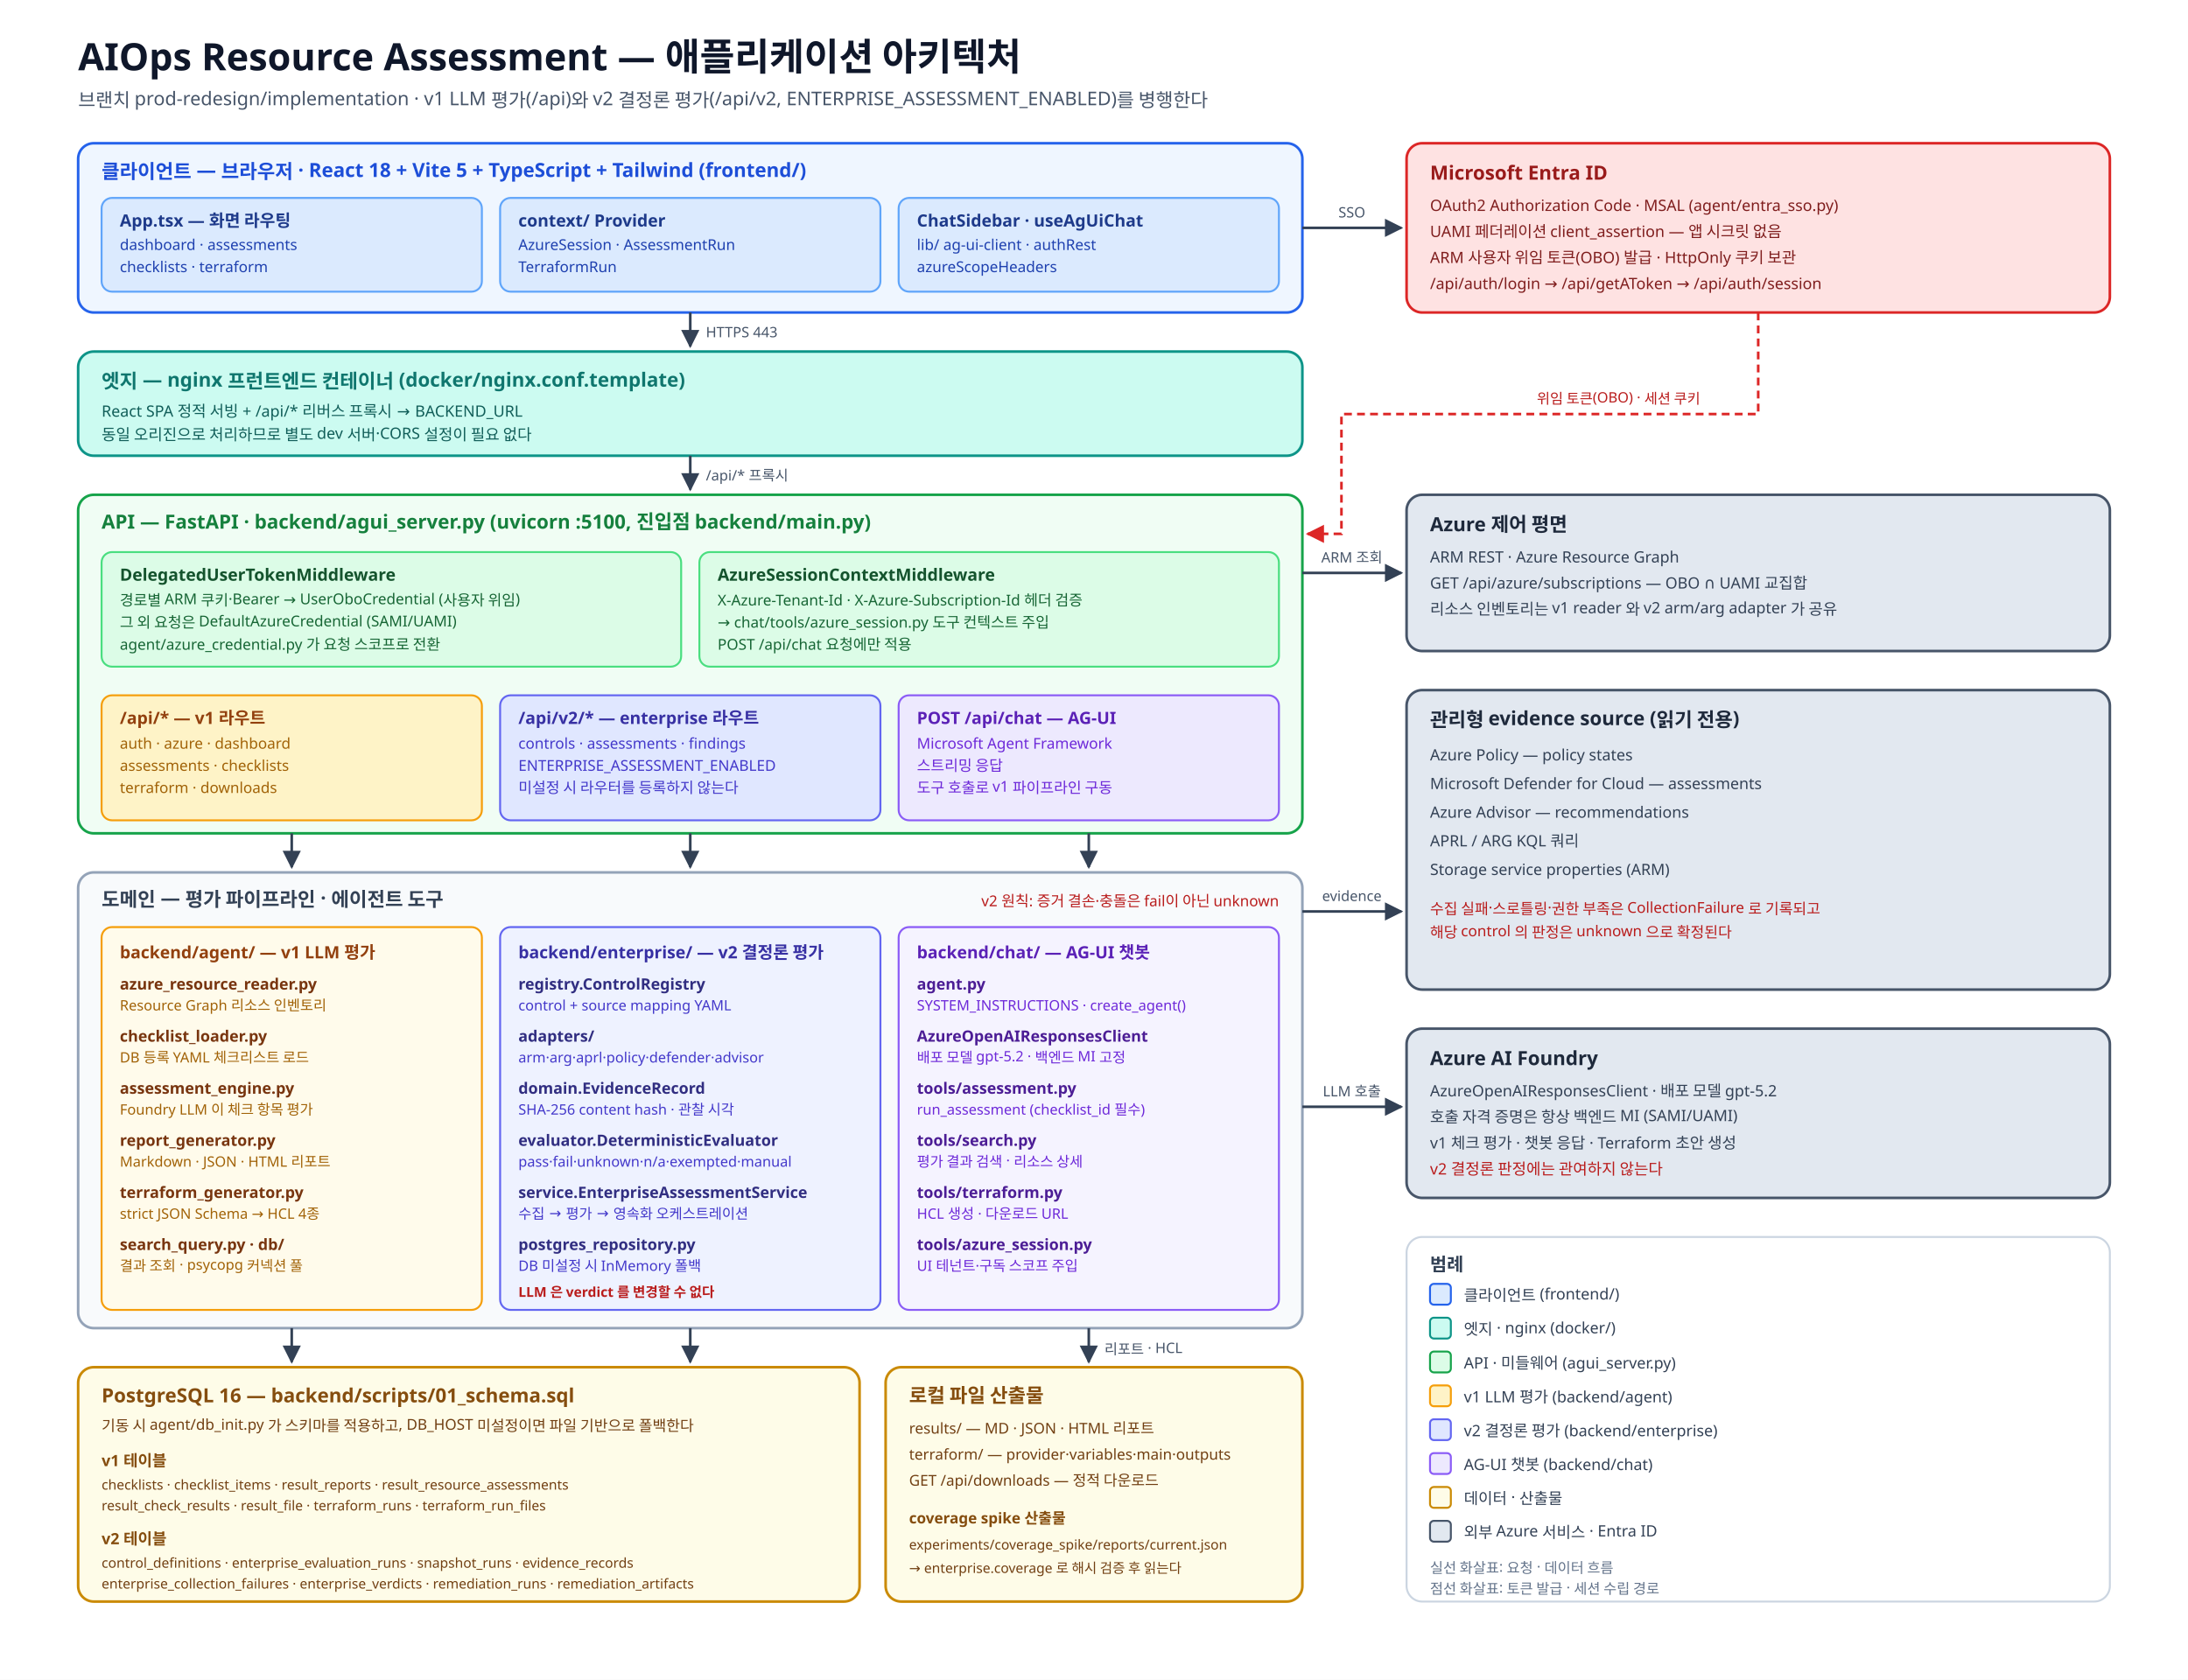
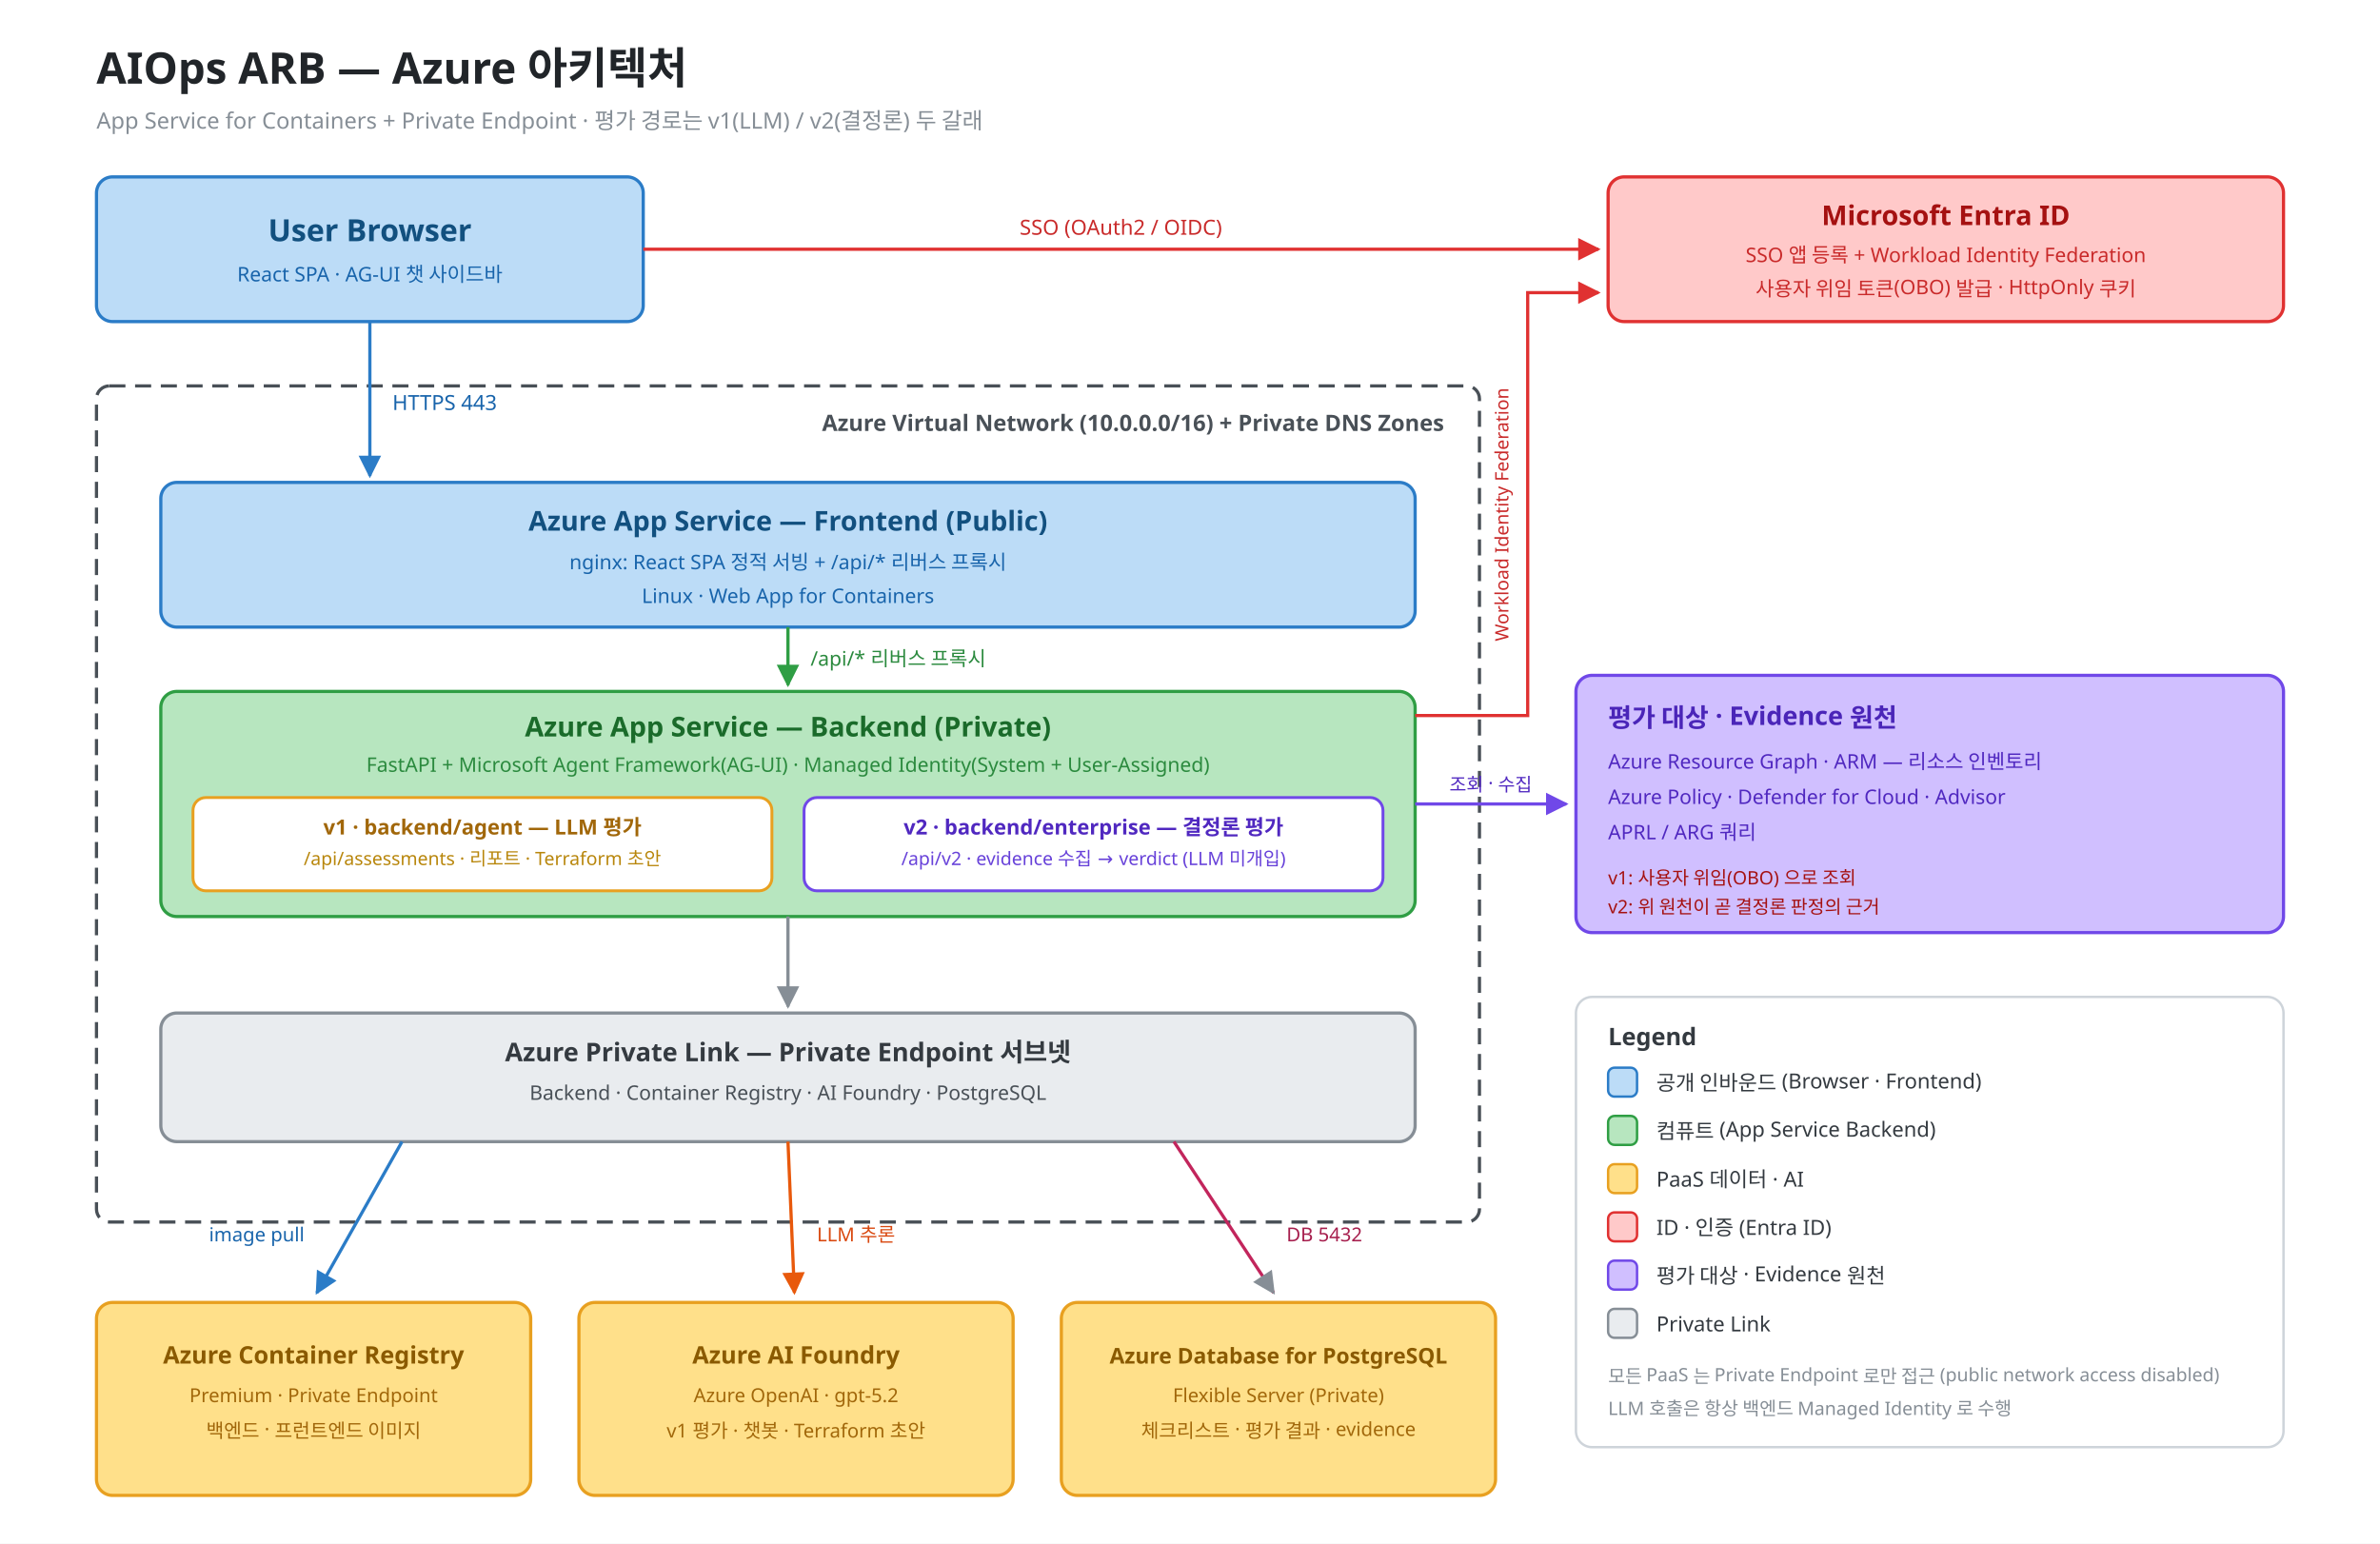
- <svg xmlns="http://www.w3.org/2000/svg" viewBox="0 0 1680 1290" width="1680" height="1290" font-family="'Segoe UI','Malgun Gothic','Apple SD Gothic Neo','Noto Sans KR',sans-serif">
+ <svg xmlns="http://www.w3.org/2000/svg" viewBox="0 0 1480 960" width="1480" height="960" font-family="'Segoe UI','Malgun Gothic','Apple SD Gothic Neo','Noto Sans KR',sans-serif">
  <defs>
-     <marker id="arw" viewBox="0 0 10 10" refX="9" refY="5" markerWidth="7" markerHeight="7" orient="auto-start-reverse">
-       <path d="M0,0 L10,5 L0,10 z" fill="#334155" />
+     <marker id="a-blue" viewBox="0 0 10 10" refX="9" refY="5" markerWidth="7" markerHeight="7" orient="auto-start-reverse">
+       <path d="M0,0 L10,5 L0,10 z" fill="#2b7cc7" />
    </marker>
-     <marker id="arwRed" viewBox="0 0 10 10" refX="9" refY="5" markerWidth="7" markerHeight="7" orient="auto-start-reverse">
-       <path d="M0,0 L10,5 L0,10 z" fill="#dc2626" />
+     <marker id="a-green" viewBox="0 0 10 10" refX="9" refY="5" markerWidth="7" markerHeight="7" orient="auto-start-reverse">
+       <path d="M0,0 L10,5 L0,10 z" fill="#2f9e44" />
+     </marker>
+     <marker id="a-red" viewBox="0 0 10 10" refX="9" refY="5" markerWidth="7" markerHeight="7" orient="auto-start-reverse">
+       <path d="M0,0 L10,5 L0,10 z" fill="#e03131" />
+     </marker>
+     <marker id="a-purple" viewBox="0 0 10 10" refX="9" refY="5" markerWidth="7" markerHeight="7" orient="auto-start-reverse">
+       <path d="M0,0 L10,5 L0,10 z" fill="#7048e8" />
+     </marker>
+     <marker id="a-gray" viewBox="0 0 10 10" refX="9" refY="5" markerWidth="7" markerHeight="7" orient="auto-start-reverse">
+       <path d="M0,0 L10,5 L0,10 z" fill="#868e96" />
+     </marker>
+     <marker id="a-orange" viewBox="0 0 10 10" refX="9" refY="5" markerWidth="7" markerHeight="7" orient="auto-start-reverse">
+       <path d="M0,0 L10,5 L0,10 z" fill="#e8590c" />
    </marker>
  </defs>
-   <rect x="0" y="0" width="1680" height="1290" fill="#ffffff" />
-   <text x="60" y="54" font-size="29" font-weight="700" fill="#0f172a">AIOps Resource Assessment — 애플리케이션 아키텍처</text>
-   <text x="60" y="82" font-size="14.5" fill="#475569">브랜치 prod-redesign/implementation · v1 LLM 평가(/api)와 v2 결정론 평가(/api/v2, ENTERPRISE_ASSESSMENT_ENABLED)를 병행한다</text>
-   <rect x="60" y="110" width="940" height="130" rx="12" fill="#eff6ff" stroke="#2563eb" stroke-width="2" />
-   <text x="78" y="137" font-size="15" font-weight="700" fill="#1d4ed8">클라이언트 — 브라우저 · React 18 + Vite 5 + TypeScript + Tailwind (frontend/)</text>
-   <rect x="78" y="152" width="292" height="72" rx="8" fill="#dbeafe" stroke="#60a5fa" stroke-width="1.5" />
-   <text x="92" y="174" font-size="13" font-weight="600" fill="#1e3a8a">App.tsx — 화면 라우팅</text>
-   <text x="92" y="192" font-size="11.5" fill="#1e40af">dashboard · assessments</text>
-   <text x="92" y="209" font-size="11.5" fill="#1e40af">checklists · terraform</text>
-   <rect x="384" y="152" width="292" height="72" rx="8" fill="#dbeafe" stroke="#60a5fa" stroke-width="1.5" />
-   <text x="398" y="174" font-size="13" font-weight="600" fill="#1e3a8a">context/ Provider</text>
-   <text x="398" y="192" font-size="11.5" fill="#1e40af">AzureSession · AssessmentRun</text>
-   <text x="398" y="209" font-size="11.5" fill="#1e40af">TerraformRun</text>
-   <rect x="690" y="152" width="292" height="72" rx="8" fill="#dbeafe" stroke="#60a5fa" stroke-width="1.5" />
-   <text x="704" y="174" font-size="13" font-weight="600" fill="#1e3a8a">ChatSidebar · useAgUiChat</text>
-   <text x="704" y="192" font-size="11.5" fill="#1e40af">lib/ ag-ui-client · authRest</text>
-   <text x="704" y="209" font-size="11.5" fill="#1e40af">azureScopeHeaders</text>
-   <rect x="60" y="270" width="940" height="80" rx="12" fill="#ccfbf1" stroke="#0d9488" stroke-width="2" />
-   <text x="78" y="298" font-size="15" font-weight="700" fill="#0f766e">엣지 — nginx 프런트엔드 컨테이너 (docker/nginx.conf.template)</text>
-   <text x="78" y="320" font-size="12" fill="#115e59">React SPA 정적 서빙 + /api/* 리버스 프록시 → BACKEND_URL</text>
-   <text x="78" y="338" font-size="12" fill="#115e59">동일 오리진으로 처리하므로 별도 dev 서버·CORS 설정이 필요 없다</text>
-   <rect x="60" y="380" width="940" height="260" rx="12" fill="#f0fdf4" stroke="#16a34a" stroke-width="2" />
-   <text x="78" y="406" font-size="15" font-weight="700" fill="#15803d">API — FastAPI · backend/agui_server.py (uvicorn :5100, 진입점 backend/main.py)</text>
-   <rect x="78" y="424" width="445" height="88" rx="8" fill="#dcfce7" stroke="#4ade80" stroke-width="1.5" />
-   <text x="92" y="446" font-size="13" font-weight="600" fill="#14532d">DelegatedUserTokenMiddleware</text>
-   <text x="92" y="465" font-size="11.5" fill="#166534">경로별 ARM 쿠키·Bearer → UserOboCredential (사용자 위임)</text>
-   <text x="92" y="482" font-size="11.5" fill="#166534">그 외 요청은 DefaultAzureCredential (SAMI/UAMI)</text>
-   <text x="92" y="499" font-size="11.5" fill="#166534">agent/azure_credential.py 가 요청 스코프로 전환</text>
-   <rect x="537" y="424" width="445" height="88" rx="8" fill="#dcfce7" stroke="#4ade80" stroke-width="1.5" />
-   <text x="551" y="446" font-size="13" font-weight="600" fill="#14532d">AzureSessionContextMiddleware</text>
-   <text x="551" y="465" font-size="11.5" fill="#166534">X-Azure-Tenant-Id · X-Azure-Subscription-Id 헤더 검증</text>
-   <text x="551" y="482" font-size="11.5" fill="#166534">→ chat/tools/azure_session.py 도구 컨텍스트 주입</text>
-   <text x="551" y="499" font-size="11.5" fill="#166534">POST /api/chat 요청에만 적용</text>
-   <rect x="78" y="534" width="292" height="96" rx="8" fill="#fef3c7" stroke="#f59e0b" stroke-width="1.5" />
-   <text x="92" y="556" font-size="13" font-weight="600" fill="#92400e">/api/* — v1 라우트</text>
-   <text x="92" y="575" font-size="11.5" fill="#a16207">auth · azure · dashboard</text>
-   <text x="92" y="592" font-size="11.5" fill="#a16207">assessments · checklists</text>
-   <text x="92" y="609" font-size="11.5" fill="#a16207">terraform · downloads</text>
-   <rect x="384" y="534" width="292" height="96" rx="8" fill="#e0e7ff" stroke="#6366f1" stroke-width="1.5" />
-   <text x="398" y="556" font-size="13" font-weight="600" fill="#3730a3">/api/v2/* — enterprise 라우트</text>
-   <text x="398" y="575" font-size="11.5" fill="#4338ca">controls · assessments · findings</text>
-   <text x="398" y="592" font-size="11.5" fill="#4338ca">ENTERPRISE_ASSESSMENT_ENABLED</text>
-   <text x="398" y="609" font-size="11.5" fill="#4338ca">미설정 시 라우터를 등록하지 않는다</text>
-   <rect x="690" y="534" width="292" height="96" rx="8" fill="#ede9fe" stroke="#8b5cf6" stroke-width="1.5" />
-   <text x="704" y="556" font-size="13" font-weight="600" fill="#5b21b6">POST /api/chat — AG-UI</text>
-   <text x="704" y="575" font-size="11.5" fill="#6d28d9">Microsoft Agent Framework</text>
-   <text x="704" y="592" font-size="11.5" fill="#6d28d9">스트리밍 응답</text>
-   <text x="704" y="609" font-size="11.5" fill="#6d28d9">도구 호출로 v1 파이프라인 구동</text>
-   <rect x="60" y="670" width="940" height="350" rx="12" fill="#f8fafc" stroke="#94a3b8" stroke-width="2" />
-   <text x="78" y="696" font-size="15" font-weight="700" fill="#334155">도메인 — 평가 파이프라인 · 에이전트 도구</text>
-   <text x="982" y="696" font-size="11.5" fill="#b91c1c" text-anchor="end">v2 원칙: 증거 결손·충돌은 fail이 아닌 unknown</text>
-   <rect x="78" y="712" width="292" height="294" rx="8" fill="#fffbeb" stroke="#f59e0b" stroke-width="1.5" />
-   <text x="92" y="736" font-size="13" font-weight="700" fill="#92400e">backend/agent/ — v1 LLM 평가</text>
-   <text x="92" y="760" font-size="12" font-weight="600" fill="#78350f">azure_resource_reader.py</text>
-   <text x="92" y="776" font-size="11" fill="#a16207">Resource Graph 리소스 인벤토리</text>
-   <text x="92" y="800" font-size="12" font-weight="600" fill="#78350f">checklist_loader.py</text>
-   <text x="92" y="816" font-size="11" fill="#a16207">DB 등록 YAML 체크리스트 로드</text>
-   <text x="92" y="840" font-size="12" font-weight="600" fill="#78350f">assessment_engine.py</text>
-   <text x="92" y="856" font-size="11" fill="#a16207">Foundry LLM 이 체크 항목 평가</text>
-   <text x="92" y="880" font-size="12" font-weight="600" fill="#78350f">report_generator.py</text>
-   <text x="92" y="896" font-size="11" fill="#a16207">Markdown · JSON · HTML 리포트</text>
-   <text x="92" y="920" font-size="12" font-weight="600" fill="#78350f">terraform_generator.py</text>
-   <text x="92" y="936" font-size="11" fill="#a16207">strict JSON Schema → HCL 4종</text>
-   <text x="92" y="960" font-size="12" font-weight="600" fill="#78350f">search_query.py · db/</text>
-   <text x="92" y="976" font-size="11" fill="#a16207">결과 조회 · psycopg 커넥션 풀</text>
-   <rect x="384" y="712" width="292" height="294" rx="8" fill="#eef2ff" stroke="#6366f1" stroke-width="1.5" />
-   <text x="398" y="736" font-size="13" font-weight="700" fill="#3730a3">backend/enterprise/ — v2 결정론 평가</text>
-   <text x="398" y="760" font-size="12" font-weight="600" fill="#312e81">registry.ControlRegistry</text>
-   <text x="398" y="776" font-size="11" fill="#4338ca">control + source mapping YAML</text>
-   <text x="398" y="800" font-size="12" font-weight="600" fill="#312e81">adapters/</text>
-   <text x="398" y="816" font-size="11" fill="#4338ca">arm·arg·aprl·policy·defender·advisor</text>
-   <text x="398" y="840" font-size="12" font-weight="600" fill="#312e81">domain.EvidenceRecord</text>
-   <text x="398" y="856" font-size="11" fill="#4338ca">SHA-256 content hash · 관찰 시각</text>
-   <text x="398" y="880" font-size="12" font-weight="600" fill="#312e81">evaluator.DeterministicEvaluator</text>
-   <text x="398" y="896" font-size="11" fill="#4338ca">pass·fail·unknown·n/a·exempted·manual</text>
-   <text x="398" y="920" font-size="12" font-weight="600" fill="#312e81">service.EnterpriseAssessmentService</text>
-   <text x="398" y="936" font-size="11" fill="#4338ca">수집 → 평가 → 영속화 오케스트레이션</text>
-   <text x="398" y="960" font-size="12" font-weight="600" fill="#312e81">postgres_repository.py</text>
-   <text x="398" y="976" font-size="11" fill="#4338ca">DB 미설정 시 InMemory 폴백</text>
-   <text x="398" y="996" font-size="10.5" font-weight="600" fill="#b91c1c">LLM 은 verdict 를 변경할 수 없다</text>
-   <rect x="690" y="712" width="292" height="294" rx="8" fill="#f5f3ff" stroke="#8b5cf6" stroke-width="1.5" />
-   <text x="704" y="736" font-size="13" font-weight="700" fill="#5b21b6">backend/chat/ — AG-UI 챗봇</text>
-   <text x="704" y="760" font-size="12" font-weight="600" fill="#4c1d95">agent.py</text>
-   <text x="704" y="776" font-size="11" fill="#6d28d9">SYSTEM_INSTRUCTIONS · create_agent()</text>
-   <text x="704" y="800" font-size="12" font-weight="600" fill="#4c1d95">AzureOpenAIResponsesClient</text>
-   <text x="704" y="816" font-size="11" fill="#6d28d9">배포 모델 gpt-5.2 · 백엔드 MI 고정</text>
-   <text x="704" y="840" font-size="12" font-weight="600" fill="#4c1d95">tools/assessment.py</text>
-   <text x="704" y="856" font-size="11" fill="#6d28d9">run_assessment (checklist_id 필수)</text>
-   <text x="704" y="880" font-size="12" font-weight="600" fill="#4c1d95">tools/search.py</text>
-   <text x="704" y="896" font-size="11" fill="#6d28d9">평가 결과 검색 · 리소스 상세</text>
-   <text x="704" y="920" font-size="12" font-weight="600" fill="#4c1d95">tools/terraform.py</text>
-   <text x="704" y="936" font-size="11" fill="#6d28d9">HCL 생성 · 다운로드 URL</text>
-   <text x="704" y="960" font-size="12" font-weight="600" fill="#4c1d95">tools/azure_session.py</text>
-   <text x="704" y="976" font-size="11" fill="#6d28d9">UI 테넌트·구독 스코프 주입</text>
-   <rect x="60" y="1050" width="600" height="180" rx="12" fill="#fefce8" stroke="#ca8a04" stroke-width="2" />
-   <text x="78" y="1077" font-size="15" font-weight="700" fill="#854d0e">PostgreSQL 16 — backend/scripts/01_schema.sql</text>
-   <text x="78" y="1099" font-size="11.5" fill="#713f12">기동 시 agent/db_init.py 가 스키마를 적용하고, DB_HOST 미설정이면 파일 기반으로 폴백한다</text>
-   <text x="78" y="1126" font-size="12" font-weight="600" fill="#854d0e">v1 테이블</text>
-   <text x="78" y="1144" font-size="10.5" fill="#713f12">checklists · checklist_items · result_reports · result_resource_assessments</text>
-   <text x="78" y="1160" font-size="10.5" fill="#713f12">result_check_results · result_file · terraform_runs · terraform_run_files</text>
-   <text x="78" y="1186" font-size="12" font-weight="600" fill="#854d0e">v2 테이블</text>
-   <text x="78" y="1204" font-size="10.5" fill="#713f12">control_definitions · enterprise_evaluation_runs · snapshot_runs · evidence_records</text>
-   <text x="78" y="1220" font-size="10.5" fill="#713f12">enterprise_collection_failures · enterprise_verdicts · remediation_runs · remediation_artifacts</text>
-   <rect x="680" y="1050" width="320" height="180" rx="12" fill="#fefce8" stroke="#ca8a04" stroke-width="2" />
-   <text x="698" y="1077" font-size="15" font-weight="700" fill="#854d0e">로컬 파일 산출물</text>
-   <text x="698" y="1101" font-size="11.5" fill="#713f12">results/ — MD · JSON · HTML 리포트</text>
-   <text x="698" y="1121" font-size="11.5" fill="#713f12">terraform/ — provider·variables·main·outputs</text>
-   <text x="698" y="1141" font-size="11.5" fill="#713f12">GET /api/downloads — 정적 다운로드</text>
-   <text x="698" y="1170" font-size="11.5" font-weight="600" fill="#854d0e">coverage spike 산출물</text>
-   <text x="698" y="1190" font-size="10.5" fill="#713f12">experiments/coverage_spike/reports/current.json</text>
-   <text x="698" y="1208" font-size="10.5" fill="#713f12">→ enterprise.coverage 로 해시 검증 후 읽는다</text>
-   <rect x="1080" y="110" width="540" height="130" rx="12" fill="#fee2e2" stroke="#dc2626" stroke-width="2" />
-   <text x="1098" y="138" font-size="15" font-weight="700" fill="#991b1b">Microsoft Entra ID</text>
-   <text x="1098" y="162" font-size="12" fill="#7f1d1d">OAuth2 Authorization Code · MSAL (agent/entra_sso.py)</text>
-   <text x="1098" y="182" font-size="12" fill="#7f1d1d">UAMI 페더레이션 client_assertion — 앱 시크릿 없음</text>
-   <text x="1098" y="202" font-size="12" fill="#7f1d1d">ARM 사용자 위임 토큰(OBO) 발급 · HttpOnly 쿠키 보관</text>
-   <text x="1098" y="222" font-size="12" fill="#7f1d1d">/api/auth/login → /api/getAToken → /api/auth/session</text>
-   <rect x="1080" y="380" width="540" height="120" rx="12" fill="#e2e8f0" stroke="#475569" stroke-width="2" />
-   <text x="1098" y="408" font-size="15" font-weight="700" fill="#1e293b">Azure 제어 평면</text>
-   <text x="1098" y="432" font-size="12" fill="#334155">ARM REST · Azure Resource Graph</text>
-   <text x="1098" y="452" font-size="12" fill="#334155">GET /api/azure/subscriptions — OBO ∩ UAMI 교집합</text>
-   <text x="1098" y="472" font-size="12" fill="#334155">리소스 인벤토리는 v1 reader 와 v2 arm/arg adapter 가 공유</text>
-   <rect x="1080" y="530" width="540" height="230" rx="12" fill="#e2e8f0" stroke="#475569" stroke-width="2" />
-   <text x="1098" y="558" font-size="15" font-weight="700" fill="#1e293b">관리형 evidence source (읽기 전용)</text>
-   <text x="1098" y="584" font-size="12" fill="#334155">Azure Policy — policy states</text>
-   <text x="1098" y="606" font-size="12" fill="#334155">Microsoft Defender for Cloud — assessments</text>
-   <text x="1098" y="628" font-size="12" fill="#334155">Azure Advisor — recommendations</text>
-   <text x="1098" y="650" font-size="12" fill="#334155">APRL / ARG KQL 쿼리</text>
-   <text x="1098" y="672" font-size="12" fill="#334155">Storage service properties (ARM)</text>
-   <text x="1098" y="702" font-size="11.5" fill="#b91c1c">수집 실패·스로틀링·권한 부족은 CollectionFailure 로 기록되고</text>
-   <text x="1098" y="720" font-size="11.5" fill="#b91c1c">해당 control 의 판정은 unknown 으로 확정된다</text>
-   <rect x="1080" y="790" width="540" height="130" rx="12" fill="#e2e8f0" stroke="#475569" stroke-width="2" />
-   <text x="1098" y="818" font-size="15" font-weight="700" fill="#1e293b">Azure AI Foundry</text>
-   <text x="1098" y="842" font-size="12" fill="#334155">AzureOpenAIResponsesClient · 배포 모델 gpt-5.2</text>
-   <text x="1098" y="862" font-size="12" fill="#334155">호출 자격 증명은 항상 백엔드 MI (SAMI/UAMI)</text>
-   <text x="1098" y="882" font-size="12" fill="#334155">v1 체크 평가 · 챗봇 응답 · Terraform 초안 생성</text>
-   <text x="1098" y="902" font-size="12" fill="#b91c1c">v2 결정론 판정에는 관여하지 않는다</text>
-   <rect x="1080" y="950" width="540" height="280" rx="12" fill="#ffffff" stroke="#cbd5e1" stroke-width="1.5" />
-   <text x="1098" y="976" font-size="14" font-weight="700" fill="#334155">범례</text>
-   <rect x="1098" y="986" width="16" height="16" rx="3" fill="#dbeafe" stroke="#2563eb" stroke-width="1.5" />
-   <text x="1124" y="999" font-size="12" fill="#334155">클라이언트 (frontend/)</text>
-   <rect x="1098" y="1012" width="16" height="16" rx="3" fill="#ccfbf1" stroke="#0d9488" stroke-width="1.5" />
-   <text x="1124" y="1025" font-size="12" fill="#334155">엣지 · nginx (docker/)</text>
-   <rect x="1098" y="1038" width="16" height="16" rx="3" fill="#dcfce7" stroke="#16a34a" stroke-width="1.5" />
-   <text x="1124" y="1051" font-size="12" fill="#334155">API · 미들웨어 (agui_server.py)</text>
-   <rect x="1098" y="1064" width="16" height="16" rx="3" fill="#fef3c7" stroke="#f59e0b" stroke-width="1.5" />
-   <text x="1124" y="1077" font-size="12" fill="#334155">v1 LLM 평가 (backend/agent)</text>
-   <rect x="1098" y="1090" width="16" height="16" rx="3" fill="#e0e7ff" stroke="#6366f1" stroke-width="1.5" />
-   <text x="1124" y="1103" font-size="12" fill="#334155">v2 결정론 평가 (backend/enterprise)</text>
-   <rect x="1098" y="1116" width="16" height="16" rx="3" fill="#ede9fe" stroke="#8b5cf6" stroke-width="1.5" />
-   <text x="1124" y="1129" font-size="12" fill="#334155">AG-UI 챗봇 (backend/chat)</text>
-   <rect x="1098" y="1142" width="16" height="16" rx="3" fill="#fefce8" stroke="#ca8a04" stroke-width="1.5" />
-   <text x="1124" y="1155" font-size="12" fill="#334155">데이터 · 산출물</text>
-   <rect x="1098" y="1168" width="16" height="16" rx="3" fill="#e2e8f0" stroke="#475569" stroke-width="1.5" />
-   <text x="1124" y="1181" font-size="12" fill="#334155">외부 Azure 서비스 · Entra ID</text>
-   <text x="1098" y="1208" font-size="11" fill="#64748b">실선 화살표: 요청 · 데이터 흐름</text>
-   <text x="1098" y="1224" font-size="11" fill="#64748b">점선 화살표: 토큰 발급 · 세션 수립 경로</text>
-   <path d="M530,240 L530,266" stroke="#334155" stroke-width="2" fill="none" marker-end="url(#arw)" />
-   <text x="542" y="259" font-size="11" fill="#475569">HTTPS 443</text>
-   <path d="M530,350 L530,376" stroke="#334155" stroke-width="2" fill="none" marker-end="url(#arw)" />
-   <text x="542" y="369" font-size="11" fill="#475569">/api/* 프록시</text>
-   <path d="M224,640 L224,666" stroke="#334155" stroke-width="2" fill="none" marker-end="url(#arw)" />
-   <path d="M530,640 L530,666" stroke="#334155" stroke-width="2" fill="none" marker-end="url(#arw)" />
-   <path d="M836,640 L836,666" stroke="#334155" stroke-width="2" fill="none" marker-end="url(#arw)" />
-   <path d="M224,1020 L224,1046" stroke="#334155" stroke-width="2" fill="none" marker-end="url(#arw)" />
-   <path d="M530,1020 L530,1046" stroke="#334155" stroke-width="2" fill="none" marker-end="url(#arw)" />
-   <path d="M836,1020 L836,1046" stroke="#334155" stroke-width="2" fill="none" marker-end="url(#arw)" />
-   <text x="848" y="1040" font-size="11" fill="#475569">리포트 · HCL</text>
-   <path d="M1000,175 L1076,175" stroke="#334155" stroke-width="2" fill="none" marker-end="url(#arw)" />
-   <text x="1038" y="167" font-size="11" fill="#475569" text-anchor="middle">SSO</text>
-   <path d="M1000,440 L1076,440" stroke="#334155" stroke-width="2" fill="none" marker-end="url(#arw)" />
-   <text x="1038" y="432" font-size="11" fill="#475569" text-anchor="middle">ARM 조회</text>
-   <path d="M1000,700 L1076,700" stroke="#334155" stroke-width="2" fill="none" marker-end="url(#arw)" />
-   <text x="1038" y="692" font-size="11" fill="#475569" text-anchor="middle">evidence</text>
-   <path d="M1000,850 L1076,850" stroke="#334155" stroke-width="2" fill="none" marker-end="url(#arw)" />
-   <text x="1038" y="842" font-size="11" fill="#475569" text-anchor="middle">LLM 호출</text>
-   <path d="M1350,240 L1350,318 L1030,318 L1030,410 L1004,410" stroke="#dc2626" stroke-width="2" stroke-dasharray="6 4" fill="none" marker-end="url(#arwRed)" />
-   <text x="1180" y="310" font-size="11" fill="#b91c1c">위임 토큰(OBO) · 세션 쿠키</text>
+   <rect x="0" y="0" width="1480" height="960" fill="#ffffff" />
+   <text x="60" y="52" font-size="27" font-weight="700" fill="#212529">AIOps ARB — Azure 아키텍처</text>
+   <text x="60" y="80" font-size="14" fill="#868e96">App Service for Containers + Private Endpoint · 평가 경로는 v1(LLM) / v2(결정론) 두 갈래</text>
+   <rect x="60" y="110" width="340" height="90" rx="10" fill="#bcdcf7" stroke="#2b7cc7" stroke-width="2" />
+   <text x="230" y="150" font-size="19" font-weight="600" fill="#12507f" text-anchor="middle">User Browser</text>
+   <text x="230" y="175" font-size="12.5" fill="#1864ab" text-anchor="middle">React SPA · AG-UI 챗 사이드바</text>
+   <rect x="1000" y="110" width="420" height="90" rx="10" fill="#ffc9c9" stroke="#e03131" stroke-width="2" />
+   <text x="1210" y="140" font-size="17" font-weight="700" fill="#a51111" text-anchor="middle">Microsoft Entra ID</text>
+   <text x="1210" y="163" font-size="12.5" fill="#c92a2a" text-anchor="middle">SSO 앱 등록 + Workload Identity Federation</text>
+   <text x="1210" y="184" font-size="12.5" fill="#c92a2a" text-anchor="middle">사용자 위임 토큰(OBO) 발급 · HttpOnly 쿠키</text>
+   <rect x="60" y="240" width="860" height="520" rx="8" fill="none" stroke="#495057" stroke-width="2" stroke-dasharray="10 6" />
+   <text x="898" y="268" font-size="14" font-weight="600" fill="#495057" text-anchor="end">Azure Virtual Network (10.0.0.0/16) + Private DNS Zones</text>
+   <rect x="100" y="300" width="780" height="90" rx="10" fill="#bcdcf7" stroke="#2b7cc7" stroke-width="2" />
+   <text x="490" y="330" font-size="17" font-weight="700" fill="#12507f" text-anchor="middle">Azure App Service — Frontend (Public)</text>
+   <text x="490" y="354" font-size="12.5" fill="#1864ab" text-anchor="middle">nginx: React SPA 정적 서빙 + /api/* 리버스 프록시</text>
+   <text x="490" y="375" font-size="12.5" fill="#1864ab" text-anchor="middle">Linux · Web App for Containers</text>
+   <rect x="100" y="430" width="780" height="140" rx="10" fill="#b7e6bf" stroke="#2f9e44" stroke-width="2" />
+   <text x="490" y="458" font-size="17" font-weight="700" fill="#1a6b2a" text-anchor="middle">Azure App Service — Backend (Private)</text>
+   <text x="490" y="480" font-size="12.5" fill="#2b8a3e" text-anchor="middle">FastAPI + Microsoft Agent Framework(AG-UI) · Managed Identity(System + User-Assigned)</text>
+   <rect x="120" y="496" width="360" height="58" rx="8" fill="#ffffff" stroke="#e8a020" stroke-width="1.8" />
+   <text x="300" y="519" font-size="13" font-weight="700" fill="#a1670a" text-anchor="middle">v1 · backend/agent — LLM 평가</text>
+   <text x="300" y="538" font-size="11.5" fill="#b8860b" text-anchor="middle">/api/assessments · 리포트 · Terraform 초안</text>
+   <rect x="500" y="496" width="360" height="58" rx="8" fill="#ffffff" stroke="#7048e8" stroke-width="1.8" />
+   <text x="680" y="519" font-size="13" font-weight="700" fill="#5028c0" text-anchor="middle">v2 · backend/enterprise — 결정론 평가</text>
+   <text x="680" y="538" font-size="11.5" fill="#6741d9" text-anchor="middle">/api/v2 · evidence 수집 → verdict (LLM 미개입)</text>
+   <rect x="100" y="630" width="780" height="80" rx="10" fill="#e9ecef" stroke="#868e96" stroke-width="2" />
+   <text x="490" y="660" font-size="16" font-weight="700" fill="#343a40" text-anchor="middle">Azure Private Link — Private Endpoint 서브넷</text>
+   <text x="490" y="684" font-size="12.5" fill="#495057" text-anchor="middle">Backend · Container Registry · AI Foundry · PostgreSQL</text>
+   <rect x="60" y="810" width="270" height="120" rx="10" fill="#ffe08a" stroke="#e8a020" stroke-width="2" />
+   <text x="195" y="848" font-size="15" font-weight="700" fill="#8a5a00" text-anchor="middle">Azure Container Registry</text>
+   <text x="195" y="872" font-size="12" fill="#a1670a" text-anchor="middle">Premium · Private Endpoint</text>
+   <text x="195" y="894" font-size="12" fill="#a1670a" text-anchor="middle">백엔드 · 프런트엔드 이미지</text>
+   <rect x="360" y="810" width="270" height="120" rx="10" fill="#ffe08a" stroke="#e8a020" stroke-width="2" />
+   <text x="495" y="848" font-size="15" font-weight="700" fill="#8a5a00" text-anchor="middle">Azure AI Foundry</text>
+   <text x="495" y="872" font-size="12" fill="#a1670a" text-anchor="middle">Azure OpenAI · gpt-5.2</text>
+   <text x="495" y="894" font-size="12" fill="#a1670a" text-anchor="middle">v1 평가 · 챗봇 · Terraform 초안</text>
+   <rect x="660" y="810" width="270" height="120" rx="10" fill="#ffe08a" stroke="#e8a020" stroke-width="2" />
+   <text x="795" y="848" font-size="13.5" font-weight="700" fill="#8a5a00" text-anchor="middle">Azure Database for PostgreSQL</text>
+   <text x="795" y="872" font-size="12" fill="#a1670a" text-anchor="middle">Flexible Server (Private)</text>
+   <text x="795" y="894" font-size="12" fill="#a1670a" text-anchor="middle">체크리스트 · 평가 결과 · evidence</text>
+   <rect x="980" y="420" width="440" height="160" rx="10" fill="#d0bfff" stroke="#7048e8" stroke-width="2" />
+   <text x="1000" y="452" font-size="16" font-weight="700" fill="#4a25b8">평가 대상 · Evidence 원천</text>
+   <text x="1000" y="478" font-size="12.5" fill="#5028c0">Azure Resource Graph · ARM — 리소스 인벤토리</text>
+   <text x="1000" y="500" font-size="12.5" fill="#5028c0">Azure Policy · Defender for Cloud · Advisor</text>
+   <text x="1000" y="522" font-size="12.5" fill="#5028c0">APRL / ARG 쿼리</text>
+   <text x="1000" y="550" font-size="11.5" fill="#a51111">v1: 사용자 위임(OBO) 으로 조회</text>
+   <text x="1000" y="568" font-size="11.5" fill="#a51111">v2: 위 원천이 곧 결정론 판정의 근거</text>
+   <rect x="980" y="620" width="440" height="280" rx="10" fill="#ffffff" stroke="#ced4da" stroke-width="1.5" />
+   <text x="1000" y="650" font-size="15" font-weight="700" fill="#343a40">Legend</text>
+   <rect x="1000" y="664" width="18" height="18" rx="4" fill="#bcdcf7" stroke="#2b7cc7" stroke-width="1.5" />
+   <text x="1030" y="678" font-size="13" fill="#343a40">공개 인바운드 (Browser · Frontend)</text>
+   <rect x="1000" y="694" width="18" height="18" rx="4" fill="#b7e6bf" stroke="#2f9e44" stroke-width="1.5" />
+   <text x="1030" y="708" font-size="13" fill="#343a40">컴퓨트 (App Service Backend)</text>
+   <rect x="1000" y="724" width="18" height="18" rx="4" fill="#ffe08a" stroke="#e8a020" stroke-width="1.5" />
+   <text x="1030" y="738" font-size="13" fill="#343a40">PaaS 데이터 · AI</text>
+   <rect x="1000" y="754" width="18" height="18" rx="4" fill="#ffc9c9" stroke="#e03131" stroke-width="1.5" />
+   <text x="1030" y="768" font-size="13" fill="#343a40">ID · 인증 (Entra ID)</text>
+   <rect x="1000" y="784" width="18" height="18" rx="4" fill="#d0bfff" stroke="#7048e8" stroke-width="1.5" />
+   <text x="1030" y="798" font-size="13" fill="#343a40">평가 대상 · Evidence 원천</text>
+   <rect x="1000" y="814" width="18" height="18" rx="4" fill="#e9ecef" stroke="#868e96" stroke-width="1.5" />
+   <text x="1030" y="828" font-size="13" fill="#343a40">Private Link</text>
+   <text x="1000" y="860" font-size="11.5" fill="#868e96">모든 PaaS 는 Private Endpoint 로만 접근 (public network access disabled)</text>
+   <text x="1000" y="880" font-size="11.5" fill="#868e96">LLM 호출은 항상 백엔드 Managed Identity 로 수행</text>
+   <path d="M400,155 L994,155" stroke="#e03131" stroke-width="2" fill="none" marker-end="url(#a-red)" />
+   <text x="697" y="146" font-size="13" fill="#c92a2a" text-anchor="middle">SSO (OAuth2 / OIDC)</text>
+   <path d="M230,200 L230,296" stroke="#2b7cc7" stroke-width="2" fill="none" marker-end="url(#a-blue)" />
+   <text x="244" y="255" font-size="13" fill="#1864ab">HTTPS 443</text>
+   <path d="M490,390 L490,426" stroke="#2f9e44" stroke-width="2" fill="none" marker-end="url(#a-green)" />
+   <text x="504" y="414" font-size="12.5" fill="#2b8a3e">/api/* 리버스 프록시</text>
+   <path d="M880,445 L950,445 L950,182 L994,182" stroke="#e03131" stroke-width="2" fill="none" marker-end="url(#a-red)" />
+   <text x="938" y="320" font-size="11.5" fill="#c92a2a" text-anchor="middle" transform="rotate(-90 938 320)">Workload Identity Federation</text>
+   <path d="M880,500 L974,500" stroke="#7048e8" stroke-width="2" fill="none" marker-end="url(#a-purple)" />
+   <text x="927" y="492" font-size="11.5" fill="#5028c0" text-anchor="middle">조회 · 수집</text>
+   <path d="M490,570 L490,626" stroke="#868e96" stroke-width="2" fill="none" marker-end="url(#a-gray)" />
+   <path d="M250,710 L197,804" stroke="#2b7cc7" stroke-width="2" fill="none" marker-end="url(#a-blue)" />
+   <text x="130" y="772" font-size="12" fill="#1864ab">image pull</text>
+   <path d="M490,710 L494,804" stroke="#e8590c" stroke-width="2" fill="none" marker-end="url(#a-orange)" />
+   <text x="508" y="772" font-size="12" fill="#d9480f">LLM 추론</text>
+   <path d="M730,710 L792,804" stroke="#c2255c" stroke-width="2" fill="none" marker-end="url(#a-gray)" />
+   <text x="800" y="772" font-size="12" fill="#a61e4d">DB 5432</text>
</svg>
